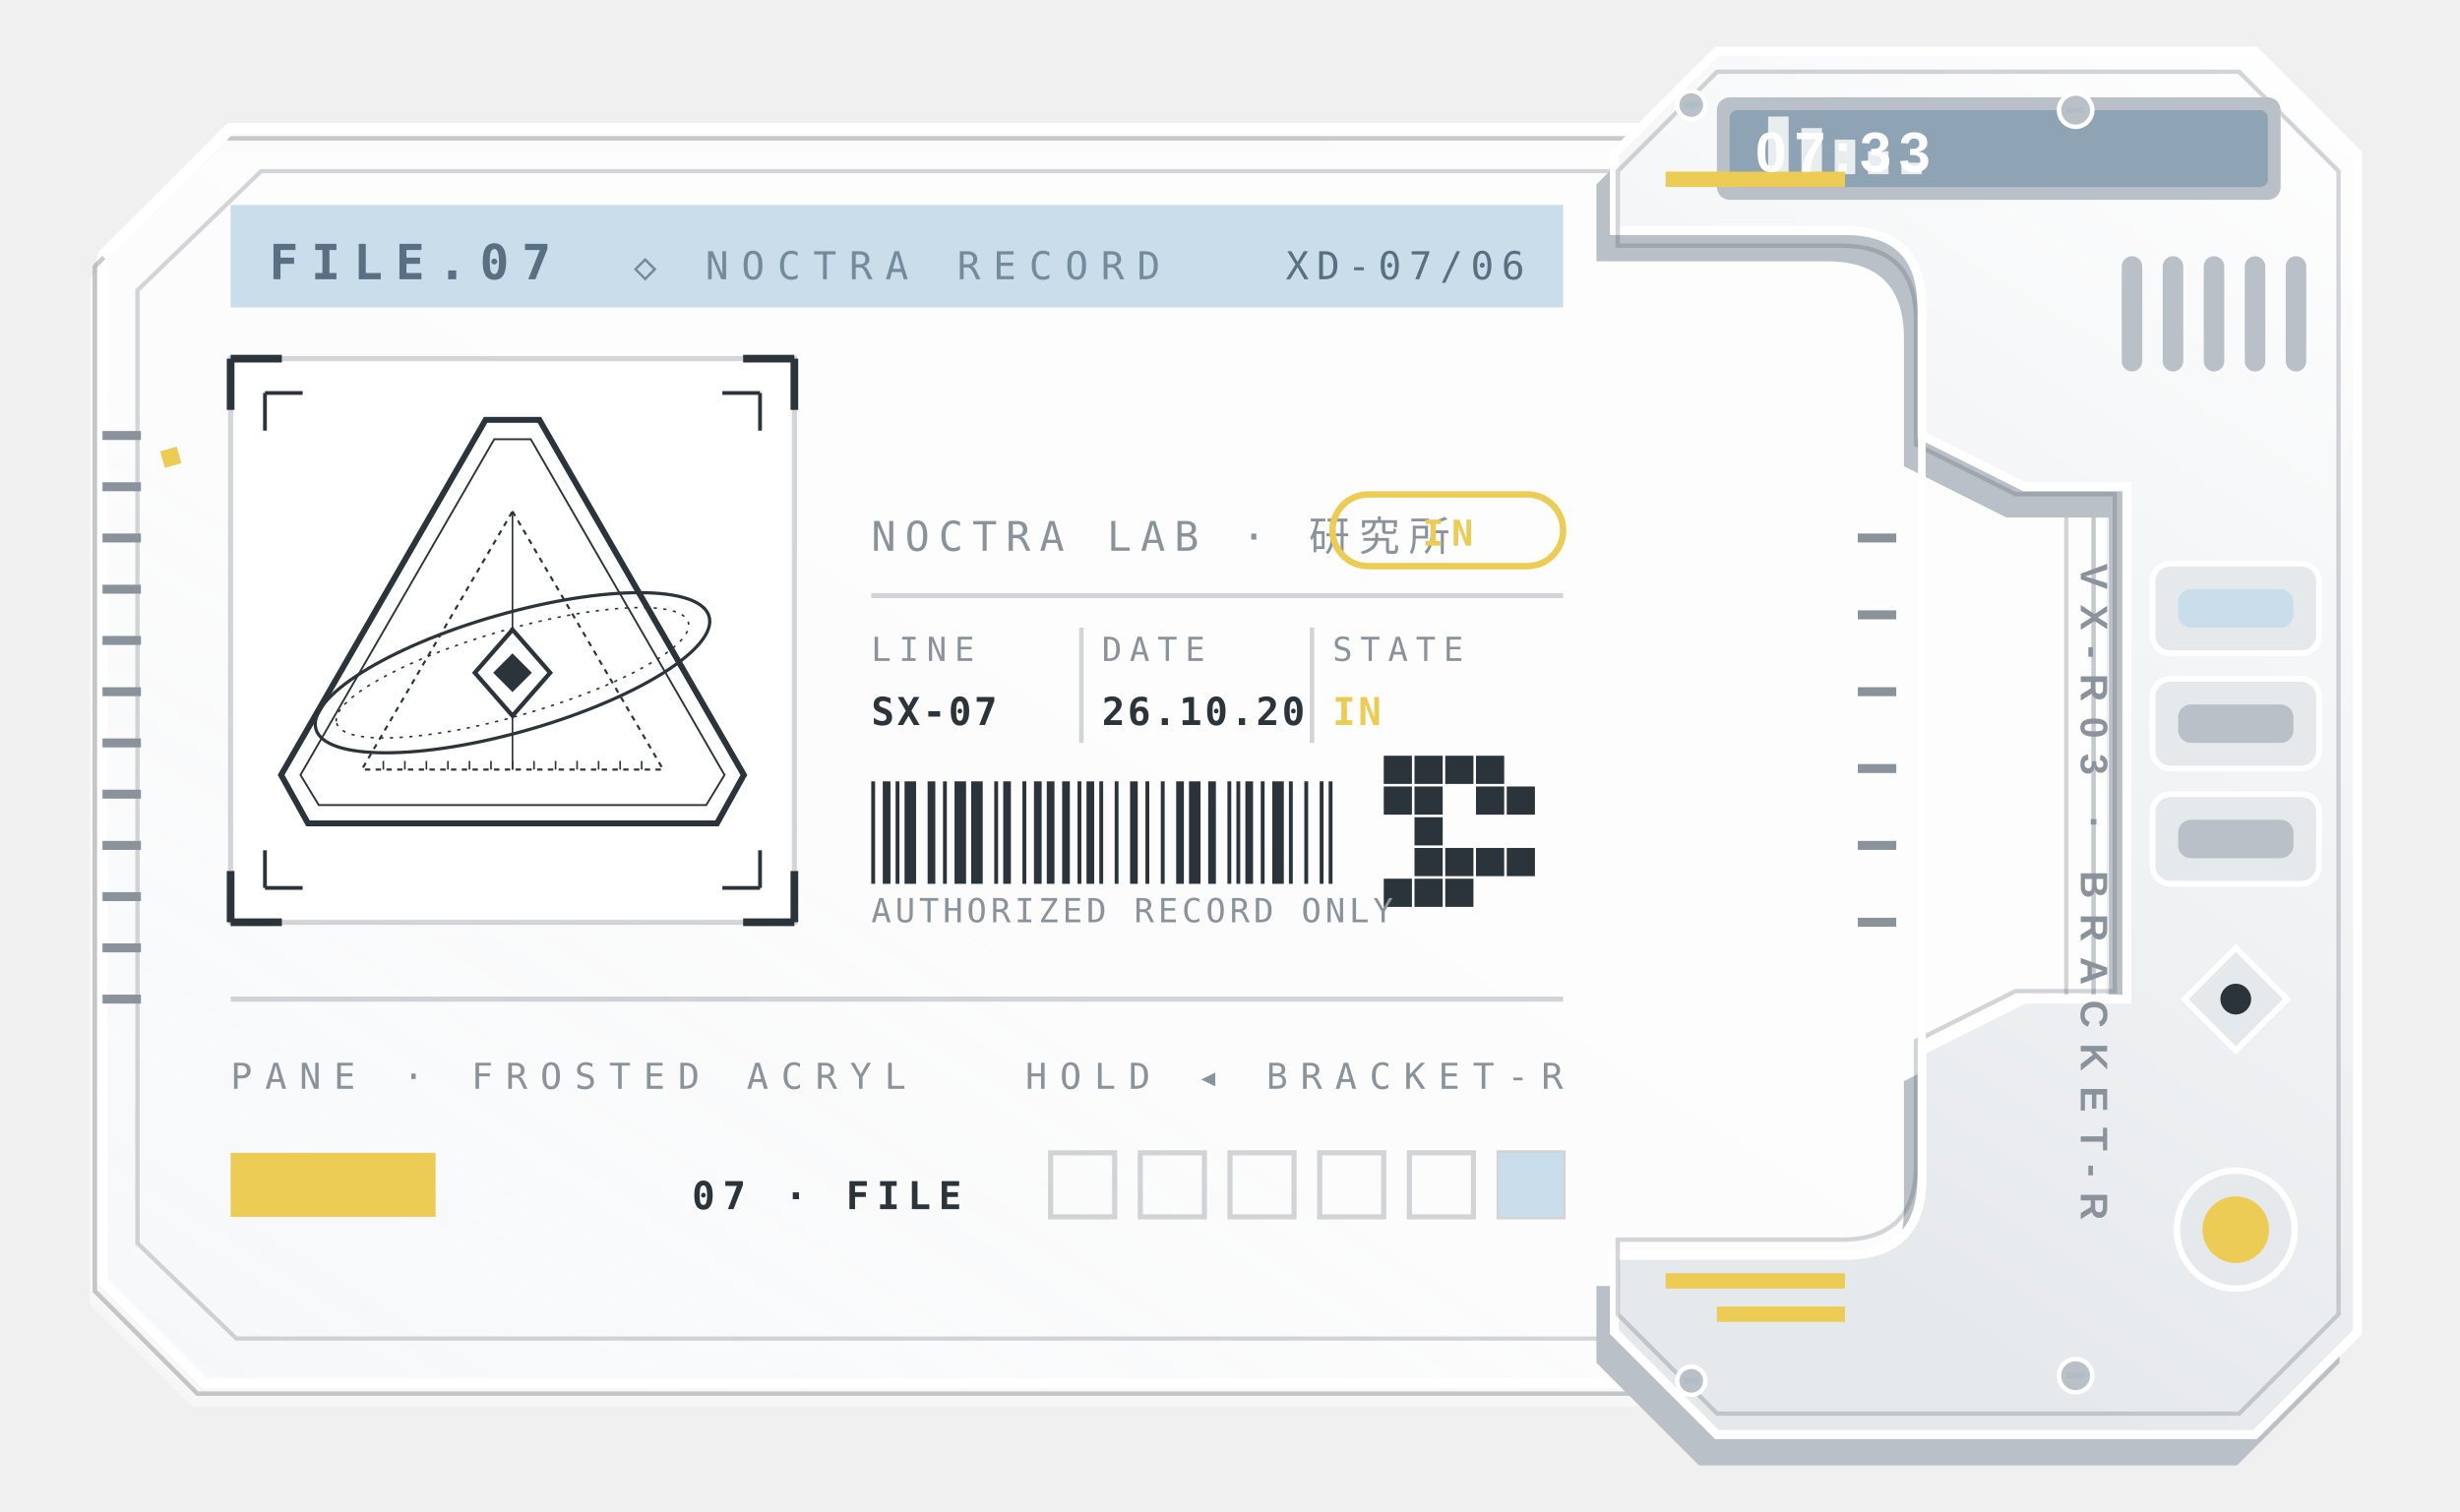
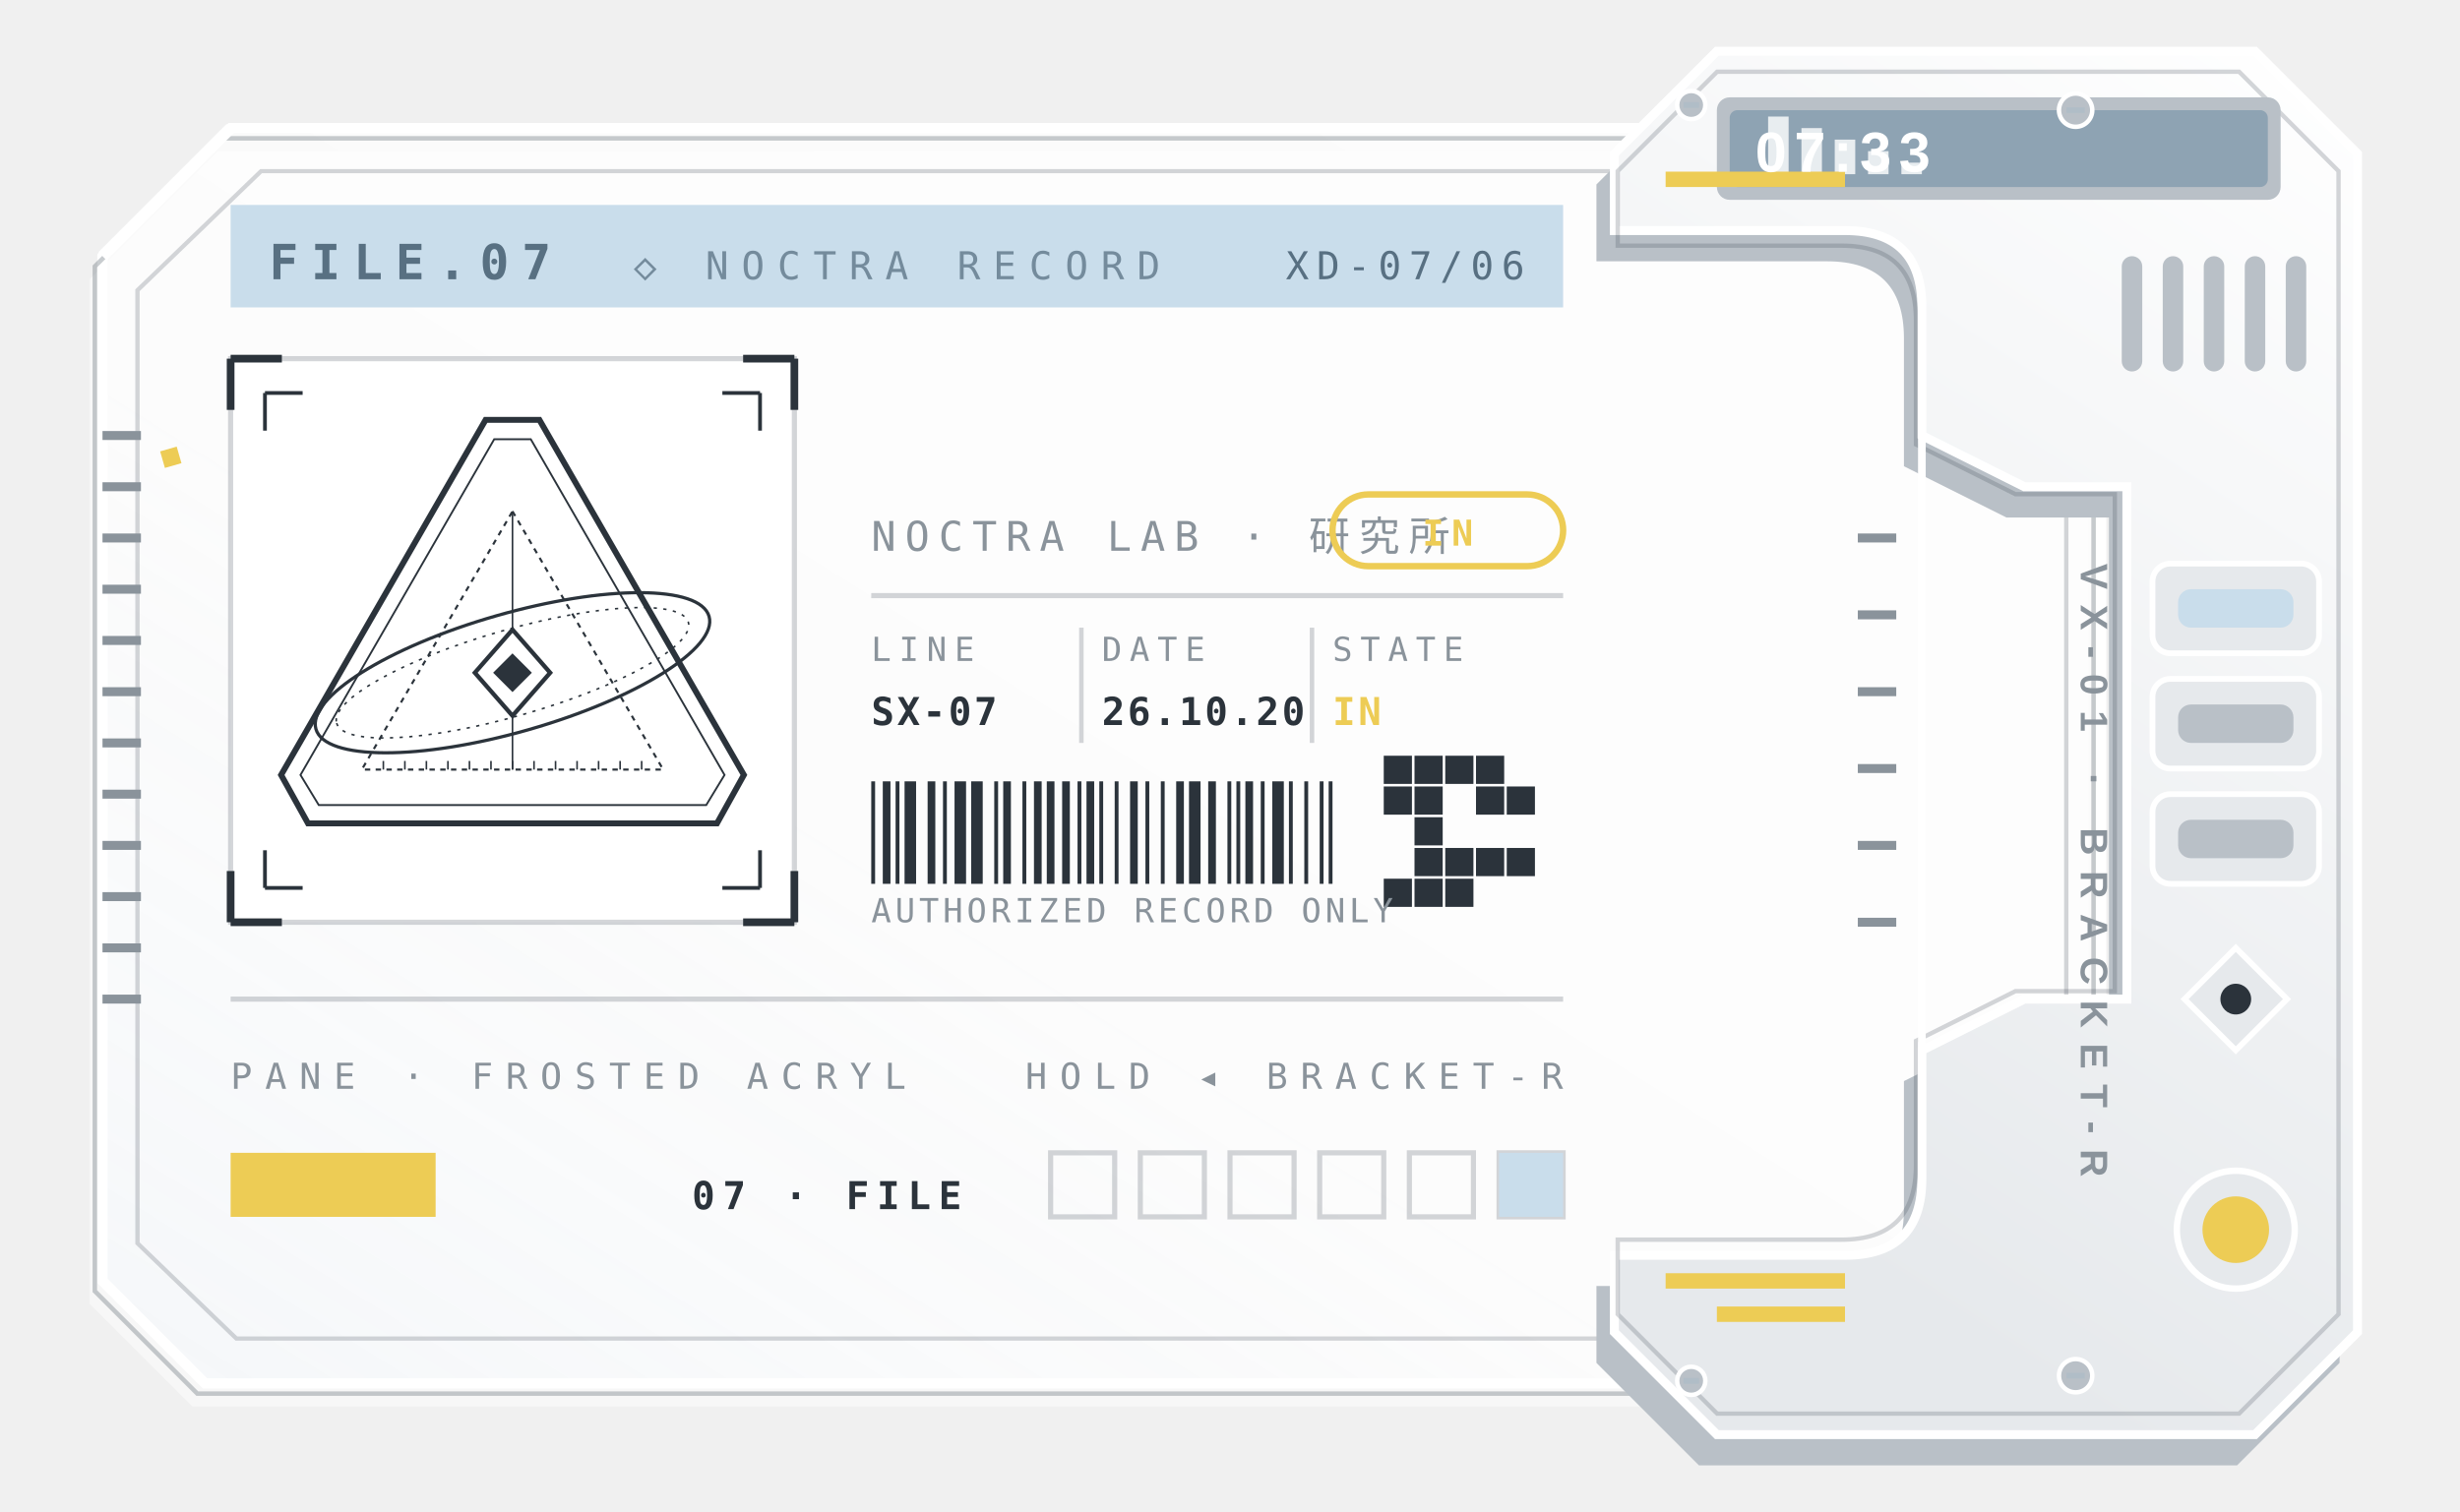
<svg xmlns="http://www.w3.org/2000/svg" width="384" height="236" viewBox="-4 -4 192 118">
  <g transform="translate(184 0) scale(-1 1)">
    <defs>
      <linearGradient id="p5040" x1="0" y1="0" x2="1" y2="1">
        <stop offset="0" stop-color="#FFFFFF" stop-opacity=".82" />
        <stop offset=".6" stop-color="#FFFFFF" stop-opacity=".66" />
        <stop offset="1" stop-color="#F4F7FA" stop-opacity=".74" />
      </linearGradient>
    </defs>
    <path d="M24 6H170L180 16V96L172 104H24Z" fill="rgba(255,255,255,.45)" transform="translate(1 1.8)" />
    <path d="M24 6H170L180 16V96L172 104H24Z" fill="url(#p5040)" />
    <path d="M24 6H170L180 16V96L172 104H24Z" fill="none" stroke="#FFFFFF" stroke-width=".8" />
    <path d="M24 6H170L180 16V96L172 104H24Z" fill="none" stroke="rgba(60,72,84,.28)" stroke-width=".35" transform="translate(.6 .8)" />
    <path d="M24 6H170L180 16V96L172 104H24Z" fill="none" stroke="rgba(60,72,84,.22)" stroke-width=".35" transform="translate(102.0 54.0) scale(.965 .93) translate(-102.0 -54.0)" />
    <path d="M180 30h-3" stroke="#8A939B" stroke-width=".7" />
    <path d="M180 34h-3" stroke="#8A939B" stroke-width=".7" />
    <path d="M180 38h-3" stroke="#8A939B" stroke-width=".7" />
    <path d="M180 42h-3" stroke="#8A939B" stroke-width=".7" />
    <path d="M180 46h-3" stroke="#8A939B" stroke-width=".7" />
    <path d="M180 50h-3" stroke="#8A939B" stroke-width=".7" />
    <path d="M180 54h-3" stroke="#8A939B" stroke-width=".7" />
    <path d="M180 58h-3" stroke="#8A939B" stroke-width=".7" />
    <path d="M180 62h-3" stroke="#8A939B" stroke-width=".7" />
    <path d="M180 66h-3" stroke="#8A939B" stroke-width=".7" />
    <path d="M180 70h-3" stroke="#8A939B" stroke-width=".7" />
    <path d="M180 74h-3" stroke="#8A939B" stroke-width=".7" />
    <path d="M170 6L180 16" stroke="#FFFFFF" stroke-width=".9" />
    <path d="M66 74H170" stroke="rgba(60,72,84,.22)" stroke-width=".4" />
    <rect x="66" y="86" width="5" height="5" fill="none" stroke="rgba(60,72,84,.22)" stroke-width=".4" />
    <rect x="73" y="86" width="5" height="5" fill="none" stroke="rgba(60,72,84,.22)" stroke-width=".4" />
    <rect x="80" y="86" width="5" height="5" fill="none" stroke="rgba(60,72,84,.22)" stroke-width=".4" />
    <rect x="87" y="86" width="5" height="5" fill="none" stroke="rgba(60,72,84,.22)" stroke-width=".4" />
    <rect x="94" y="86" width="5" height="5" fill="none" stroke="rgba(60,72,84,.22)" stroke-width=".4" />
    <rect x="101" y="86" width="5" height="5" fill="none" stroke="rgba(60,72,84,.22)" stroke-width=".4" />
    <rect x="66" y="86" width="5" height="5" fill="#C9DDEB" />
    <rect x="154" y="86" width="16" height="5" fill="#EDCC55" />
    <defs>
      <linearGradient id="b5041" x1="0" y1="0" x2=".35" y2="1">
        <stop offset="0" stop-color="#FFFFFF" />
        <stop offset="1" stop-color="#E6E9EC" />
      </linearGradient>
    </defs>
    <path d="M4 8L12 0H54L62 8V14H44Q38 14 38 20V30L30 34H22V74H30L38 78V88Q38 94 44 94H62V100L54 108H12L4 100Z" fill="#B9C0C7" transform="translate(1.4 2.4)" />
    <path d="M4 8L12 0H54L62 8V14H44Q38 14 38 20V30L30 34H22V74H30L38 78V88Q38 94 44 94H62V100L54 108H12L4 100Z" fill="url(#b5041)" />
    <path d="M4 8L12 0H54L62 8V14H44Q38 14 38 20V30L30 34H22V74H30L38 78V88Q38 94 44 94H62V100L54 108H12L4 100Z" fill="none" stroke="#FFFFFF" stroke-width=".7" />
    <path d="M4 8L12 0H54L62 8V14H44Q38 14 38 20V30L30 34H22V74H30L38 78V88Q38 94 44 94H62V100L54 108H12L4 100Z" fill="none" stroke="rgba(60,72,84,.22)" stroke-width=".35" transform="translate(1.6 1.6) scale(.97)" />
    <rect x="10" y="3.6" width="44" height="8" rx="1" fill="#B9C0C7" />
    <rect x="11" y="4.6" width="42" height="6" rx=".6" fill="#8EA3B3" />
    <rect x="38.0" y="8.7" width="1.6" height="0.9" fill="#FFFFFF" opacity=".8" />
    <rect x="40.6" y="7.8" width="1.6" height="1.8" fill="#FFFFFF" opacity=".8" />
    <rect x="43.2" y="6.9" width="1.6" height="2.7" fill="#FFFFFF" opacity=".8" />
    <rect x="45.8" y="6.0" width="1.6" height="3.6" fill="#FFFFFF" opacity=".8" />
    <rect x="48.4" y="5.1" width="1.6" height="4.5" fill="#FFFFFF" opacity=".8" />
    <rect x="8.0" y="16" width="1.6" height="9" rx=".8" fill="#B9C0C7" />
    <rect x="11.2" y="16" width="1.6" height="9" rx=".8" fill="#B9C0C7" />
    <rect x="14.4" y="16" width="1.6" height="9" rx=".8" fill="#B9C0C7" />
    <rect x="17.6" y="16" width="1.6" height="9" rx=".8" fill="#B9C0C7" />
    <rect x="20.8" y="16" width="1.6" height="9" rx=".8" fill="#B9C0C7" />
    <rect x="7" y="40" width="13" height="7" rx="1.4" fill="#E6E9EC" stroke="#FFFFFF" stroke-width=".45" />
    <rect x="9" y="42" width="9" height="3" rx="1" fill="#C9DDEB" />
    <rect x="7" y="49" width="13" height="7" rx="1.4" fill="#E6E9EC" stroke="#FFFFFF" stroke-width=".45" />
    <rect x="9" y="51" width="9" height="3" rx="1" fill="#B9C0C7" />
    <rect x="7" y="58" width="13" height="7" rx="1.4" fill="#E6E9EC" stroke="#FFFFFF" stroke-width=".45" />
    <rect x="9" y="60" width="9" height="3" rx="1" fill="#B9C0C7" />
    <path d="M13.5 70l4 4l-4 4l-4 -4Z" fill="#E6E9EC" stroke="#FFFFFF" stroke-width=".45" />
    <circle cx="13.5" cy="74" r="1.2" fill="#2B333B" />
    <path d="M44 96H58" stroke="#EDCC55" stroke-width="1.2" />
    <path d="M44 98.6H54" stroke="#EDCC55" stroke-width="1.2" />
    <path d="M44 10H58" stroke="#EDCC55" stroke-width="1.2" />
    <circle cx="13.5" cy="92" r="4.6" fill="#E6E9EC" stroke="#FFFFFF" stroke-width=".5" />
    <circle cx="13.5" cy="92" r="2.6" fill="#EDCC55">
      <animate attributeName="opacity" values="1;.35;1" dur="1.8s" repeatCount="indefinite" />
    </circle>
    <circle cx="26" cy="4.6" r="1.3" fill="#B9C0C7" stroke="#FFFFFF" stroke-width=".35" />
    <path d="M25.285 4.6H26.715" stroke="#B0BDC7" stroke-width=".45" />
    <circle cx="26" cy="103.4" r="1.3" fill="#B9C0C7" stroke="#FFFFFF" stroke-width=".35" />
    <path d="M25.285 103.4H26.715" stroke="#B0BDC7" stroke-width=".45" />
    <circle cx="56" cy="4.2" r="1.1" fill="#B9C0C7" stroke="#FFFFFF" stroke-width=".35" />
    <path d="M55.395 4.2H56.605" stroke="#B0BDC7" stroke-width=".45" />
    <circle cx="56" cy="103.8" r="1.1" fill="#B9C0C7" stroke="#FFFFFF" stroke-width=".35" />
    <path d="M55.395 103.8H56.605" stroke="#B0BDC7" stroke-width=".45" />
    <path d="M38 20V88" stroke="#FFFFFF" stroke-width=".6" />
    <path d="M40 38h3" stroke="#8A939B" stroke-width=".7" />
    <path d="M40 44h3" stroke="#8A939B" stroke-width=".7" />
    <path d="M40 50h3" stroke="#8A939B" stroke-width=".7" />
    <path d="M40 56h3" stroke="#8A939B" stroke-width=".7" />
    <path d="M40 62h3" stroke="#8A939B" stroke-width=".7" />
    <path d="M40 68h3" stroke="#8A939B" stroke-width=".7" />
  </g>
  <rect x="14" y="12" width="104" height="8" fill="#C9DDEB" />
  <text x="17" y="17.8" font-family="IBM Plex Mono, Menlo, monospace" font-weight="600" font-size="3.8" letter-spacing="1" text-anchor="start" fill="#587082">FILE.07</text>
  <text x="66.0" y="17.8" font-family="IBM Plex Mono, Menlo, monospace" font-weight="500" font-size="3" letter-spacing="1" text-anchor="middle" fill="#587082" opacity=".75">◇ NOCTRA RECORD</text>
  <text x="115" y="17.8" font-family="IBM Plex Mono, Menlo, monospace" font-weight="500" font-size="3" letter-spacing="0.6" text-anchor="end" fill="#587082">XD-07/06</text>
  <rect x="14" y="24" width="44" height="44" fill="#FFFFFF" stroke="rgba(60,72,84,.22)" stroke-width=".4" />
  <g transform="translate(15 25) scale(0.420)">
    <path d="M45.00 9.00L55.00 9.00L93.00 75.00L88.00 84.00L12.00 84.00L7.00 75.00Z" fill="none" stroke="#2B333B" stroke-width="1.1" stroke-linejoin="miter" stroke-dasharray="260">
      <animate attributeName="stroke-dashoffset" values="260;260;0;0" keyTimes="0;0;0.25;1" dur="4s" calcMode="spline" keySplines="0 0 1 1;.6 0 .2 1;0 0 1 1" repeatCount="indefinite" />
    </path>
    <path d="M46.60 12.60L53.40 12.60L89.40 75.00L86.00 80.60L14.00 80.60L10.60 75.00Z" fill="none" stroke="#2B333B" stroke-width="0.35" stroke-linejoin="miter" />
    <g>
      <animateTransform attributeName="transform" type="rotate" values="0 50 58;0 50 58;120 50 58;120 50 58" keyTimes="0;.5;.7;1" dur="4s" calcMode="spline" keySplines=".7 0 .2 1;.7 0 .2 1;.7 0 .2 1" repeatCount="indefinite" />
      <path d="M50.00 26.00L78.00 74.00L22.00 74.00Z" fill="none" stroke="#2B333B" stroke-width="0.4" stroke-linejoin="miter" stroke-dasharray="1 1" />
    </g>
    <g>
      <animate attributeName="opacity" values=".25;.25;1;.25;.25" keyTimes="0;0.000;0.040;0.080;1" dur="2s" repeatCount="indefinite" />
      <path d="M26.00 74v-1.6" fill="none" stroke="#2B333B" stroke-width="0.3" />
    </g>
    <g>
      <animate attributeName="opacity" values=".25;.25;1;.25;.25" keyTimes="0;0.077;0.117;0.157;1" dur="2s" repeatCount="indefinite" />
      <path d="M30.00 74v-1.6" fill="none" stroke="#2B333B" stroke-width="0.3" />
    </g>
    <g>
      <animate attributeName="opacity" values=".25;.25;1;.25;.25" keyTimes="0;0.154;0.194;0.234;1" dur="2s" repeatCount="indefinite" />
      <path d="M34.00 74v-1.6" fill="none" stroke="#2B333B" stroke-width="0.3" />
    </g>
    <g>
      <animate attributeName="opacity" values=".25;.25;1;.25;.25" keyTimes="0;0.231;0.271;0.311;1" dur="2s" repeatCount="indefinite" />
      <path d="M38.00 74v-1.6" fill="none" stroke="#2B333B" stroke-width="0.3" />
    </g>
    <g>
      <animate attributeName="opacity" values=".25;.25;1;.25;.25" keyTimes="0;0.308;0.348;0.388;1" dur="2s" repeatCount="indefinite" />
      <path d="M42.00 74v-1.6" fill="none" stroke="#2B333B" stroke-width="0.3" />
    </g>
    <g>
      <animate attributeName="opacity" values=".25;.25;1;.25;.25" keyTimes="0;0.385;0.425;0.465;1" dur="2s" repeatCount="indefinite" />
      <path d="M46.00 74v-1.6" fill="none" stroke="#2B333B" stroke-width="0.3" />
    </g>
    <g>
      <animate attributeName="opacity" values=".25;.25;1;.25;.25" keyTimes="0;0.462;0.502;0.542;1" dur="2s" repeatCount="indefinite" />
      <path d="M50.00 74v-1.6" fill="none" stroke="#2B333B" stroke-width="0.3" />
    </g>
    <g>
      <animate attributeName="opacity" values=".25;.25;1;.25;.25" keyTimes="0;0.538;0.578;0.618;1" dur="2s" repeatCount="indefinite" />
      <path d="M54.00 74v-1.6" fill="none" stroke="#2B333B" stroke-width="0.3" />
    </g>
    <g>
      <animate attributeName="opacity" values=".25;.25;1;.25;.25" keyTimes="0;0.615;0.655;0.695;1" dur="2s" repeatCount="indefinite" />
      <path d="M58.00 74v-1.6" fill="none" stroke="#2B333B" stroke-width="0.3" />
    </g>
    <g>
      <animate attributeName="opacity" values=".25;.25;1;.25;.25" keyTimes="0;0.692;0.732;0.772;1" dur="2s" repeatCount="indefinite" />
      <path d="M62.00 74v-1.6" fill="none" stroke="#2B333B" stroke-width="0.3" />
    </g>
    <g>
      <animate attributeName="opacity" values=".25;.25;1;.25;.25" keyTimes="0;0.769;0.809;0.849;1" dur="2s" repeatCount="indefinite" />
      <path d="M66.00 74v-1.6" fill="none" stroke="#2B333B" stroke-width="0.3" />
    </g>
    <g>
      <animate attributeName="opacity" values=".25;.25;1;.25;.25" keyTimes="0;0.846;0.886;0.926;1" dur="2s" repeatCount="indefinite" />
      <path d="M70.00 74v-1.6" fill="none" stroke="#2B333B" stroke-width="0.3" />
    </g>
    <g>
      <animate attributeName="opacity" values=".25;.25;1;.25;.25" keyTimes="0;0.923;0.961;0.999;1" dur="2s" repeatCount="indefinite" />
      <path d="M74.00 74v-1.6" fill="none" stroke="#2B333B" stroke-width="0.3" />
    </g>
    <path d="M12 56A38 11 0 1 0 88 56A38 11 0 1 0 12 56" transform="rotate(-16 50 56)" fill="none" stroke="#2B333B" stroke-width="0.6" />
    <path d="M16 56A34 8 0 1 0 84 56A34 8 0 1 0 16 56" transform="rotate(-16 50 56)" fill="none" stroke="#2B333B" stroke-width="0.3" stroke-dasharray="0.6 1.2">
      <animate attributeName="stroke-dashoffset" values="0;9" dur="1.5s" repeatCount="indefinite" />
    </path>
    <g transform="rotate(-16 50 56)">
      <rect x="-1.6" y="-1.6" width="3.2" height="3.2" fill="#EDCC55">
        <animateMotion dur="4s" repeatCount="indefinite" path="M12 56A38 11 0 1 0 88 56A38 11 0 1 0 12 56" />
      </rect>
    </g>
    <path d="M50.00 48.00L57.00 56.00L50.00 64.00L43.00 56.00Z" fill="none" stroke="#2B333B" stroke-width="0.8" stroke-linejoin="miter" />
    <g transform="translate(50 56)">
      <g opacity="0">
        <animateTransform attributeName="transform" type="scale" values="1;1;1.8;1.8" keyTimes="0;0.35;0.55;1" dur="4s" repeatCount="indefinite" />
        <animate attributeName="opacity" values="0;0;.9;0;0" keyTimes="0;0.35;0.36;0.55;1" dur="4s" repeatCount="indefinite" />
        <g transform="translate(-50 -56)">
          <path d="M50.00 48.00L57.00 56.00L50.00 64.00L43.00 56.00Z" fill="none" stroke="#EDCC55" stroke-width="0.5" stroke-linejoin="miter" />
        </g>
      </g>
    </g>
    <g>
      <animateTransform attributeName="transform" type="rotate" values="0 50 56;0 50 56;90 50 56;90 50 56" keyTimes="0;.35;.45;1" dur="4s" calcMode="spline" keySplines=".7 0 .2 1;.7 0 .2 1;.7 0 .2 1" repeatCount="indefinite" />
      <path d="M50.00 52.40L53.60 56.00L50.00 59.60L46.40 56.00Z" fill="#2B333B" />
    </g>
    <path d="M50 26V48M50 64V74" fill="none" stroke="#2B333B" stroke-width="0.3" />
    <g transform="translate(50 50)">
      <g>
        <animateTransform attributeName="transform" type="scale" values="1.2;1.2;.96;1;1" keyTimes="0;.28;.38;.44;1" dur="4s" repeatCount="indefinite" />
        <animate attributeName="opacity" values="0;0;1;.2;1;1;0" keyTimes="0;.28;.32;.35;.38;.92;1" dur="4s" repeatCount="indefinite" />
        <g transform="translate(-50 -50)">
          <path d="M4 4h7M4 4v7M96 4h-7M96 4v7M4 96h7M4 96v-7M96 96h-7M96 96v-7" fill="none" stroke="#2B333B" stroke-width="0.7" />
        </g>
      </g>
    </g>
    <text x="50" y="92" text-anchor="middle" font-family="IBM Plex Mono, Menlo, monospace" font-weight="600" font-size="2.8" letter-spacing="0.6" fill="#2B333B" opacity="0" stroke="#FFFFFF" stroke-width="1.4" paint-order="stroke" stroke-linejoin="round">NOCTRA LAB · 07<animate attributeName="opacity" values="0;0;1;1;0;0" keyTimes="0.000;0.000;0.001;0.250;0.251;1.000" dur="4s" repeatCount="indefinite" />
    </text>
    <text x="50" y="92" text-anchor="middle" font-family="IBM Plex Mono, Menlo, monospace" font-weight="600" font-size="2.8" letter-spacing="0.6" fill="#2B333B" opacity="0" stroke="#FFFFFF" stroke-width="1.4" paint-order="stroke" stroke-linejoin="round">NOCTRA LAB · 07<animate attributeName="opacity" values="0;0;1;1;0;0" keyTimes="0.000;0.250;0.251;0.500;0.501;1.000" dur="4s" repeatCount="indefinite" />
    </text>
    <text x="50" y="92" text-anchor="middle" font-family="IBM Plex Mono, Menlo, monospace" font-weight="600" font-size="2.8" letter-spacing="0.6" fill="#2B333B" opacity="0" stroke="#FFFFFF" stroke-width="1.4" paint-order="stroke" stroke-linejoin="round">NOCTRA LAB · ON<animate attributeName="opacity" values="0;0;1;1;0;0" keyTimes="0.000;0.500;0.501;0.750;0.751;1.000" dur="4s" repeatCount="indefinite" />
    </text>
    <text x="50" y="92" text-anchor="middle" font-family="IBM Plex Mono, Menlo, monospace" font-weight="600" font-size="2.8" letter-spacing="0.6" fill="#2B333B" opacity="0" stroke="#FFFFFF" stroke-width="1.4" paint-order="stroke" stroke-linejoin="round">NOCTRA LAB · 07<animate attributeName="opacity" values="0;0;1;1;0;0" keyTimes="0.000;0.750;0.751;1.000;1.000;1.000" dur="4s" repeatCount="indefinite" />
    </text>
  </g>
  <path d="M14 24h4M14 24v4M58 24h-4M58 24v4M14 68h4M14 68v-4M58 68h-4M58 68v-4" stroke="#2B333B" stroke-width=".6" fill="none" />
  <text x="64" y="33" font-family="Archivo, Arial, sans-serif" font-weight="800" font-size="10.5" letter-spacing="0" text-anchor="start" fill="#2B333B" />
  <text x="64" y="39" font-family="IBM Plex Mono, Menlo, monospace" font-weight="500" font-size="3.2" letter-spacing="0.7" text-anchor="start" fill="#8A939B">NOCTRA LAB · 研究所</text>
  <rect x="100" y="34.6" width="18" height="5.6" rx="2.8" fill="none" stroke="#EDCC55" stroke-width=".5" />
  <text x="109" y="38.6" font-family="IBM Plex Mono, Menlo, monospace" font-weight="700" font-size="2.8" letter-spacing="0.6" text-anchor="middle" fill="#EDCC55">IN</text>
  <path d="M64 42.5H118" stroke="rgba(60,72,84,.22)" stroke-width=".4" />
  <text x="64.0" y="47.6" font-family="IBM Plex Mono, Menlo, monospace" font-weight="500" font-size="2.6" letter-spacing="0.6" text-anchor="start" fill="#8A939B">LINE</text>
  <text x="64.0" y="52.6" font-family="IBM Plex Mono, Menlo, monospace" font-weight="600" font-size="3" letter-spacing="0.2" text-anchor="start" fill="#2B333B">SX-07</text>
  <text x="82.0" y="47.6" font-family="IBM Plex Mono, Menlo, monospace" font-weight="500" font-size="2.6" letter-spacing="0.6" text-anchor="start" fill="#8A939B">DATE</text>
  <text x="82.0" y="52.6" font-family="IBM Plex Mono, Menlo, monospace" font-weight="600" font-size="3" letter-spacing="0.2" text-anchor="start" fill="#2B333B">26.10.20</text>
  <path d="M80.4 45V54" stroke="rgba(60,72,84,.22)" stroke-width=".35" />
  <text x="100.0" y="47.6" font-family="IBM Plex Mono, Menlo, monospace" font-weight="500" font-size="2.6" letter-spacing="0.6" text-anchor="start" fill="#8A939B">STATE</text>
  <text x="100.0" y="52.6" font-family="IBM Plex Mono, Menlo, monospace" font-weight="600" font-size="3" letter-spacing="0.2" text-anchor="start" fill="#EDCC55">IN</text>
  <path d="M98.4 45V54" stroke="rgba(60,72,84,.22)" stroke-width=".35" />
  <rect x="64.00" y="57" width="0.3" height="8" fill="#2B333B" />
  <rect x="64.90" y="57" width="0.6" height="8" fill="#2B333B" />
  <rect x="65.90" y="57" width="0.3" height="8" fill="#2B333B" />
  <rect x="66.60" y="57" width="0.9" height="8" fill="#2B333B" />
  <rect x="68.40" y="57" width="0.6" height="8" fill="#2B333B" />
  <rect x="69.60" y="57" width="0.3" height="8" fill="#2B333B" />
  <rect x="70.50" y="57" width="0.9" height="8" fill="#2B333B" />
  <rect x="71.80" y="57" width="0.9" height="8" fill="#2B333B" />
  <rect x="73.60" y="57" width="0.3" height="8" fill="#2B333B" />
  <rect x="74.30" y="57" width="0.6" height="8" fill="#2B333B" />
  <rect x="75.80" y="57" width="0.3" height="8" fill="#2B333B" />
  <rect x="76.70" y="57" width="0.6" height="8" fill="#2B333B" />
  <rect x="77.70" y="57" width="0.6" height="8" fill="#2B333B" />
  <rect x="78.90" y="57" width="0.6" height="8" fill="#2B333B" />
  <rect x="80.10" y="57" width="0.3" height="8" fill="#2B333B" />
  <rect x="80.80" y="57" width="0.6" height="8" fill="#2B333B" />
  <rect x="81.80" y="57" width="0.3" height="8" fill="#2B333B" />
  <rect x="83.00" y="57" width="0.3" height="8" fill="#2B333B" />
  <rect x="84.20" y="57" width="0.6" height="8" fill="#2B333B" />
  <rect x="85.40" y="57" width="0.3" height="8" fill="#2B333B" />
  <rect x="86.60" y="57" width="0.3" height="8" fill="#2B333B" />
  <rect x="87.80" y="57" width="0.6" height="8" fill="#2B333B" />
  <rect x="88.80" y="57" width="0.9" height="8" fill="#2B333B" />
  <rect x="90.30" y="57" width="0.6" height="8" fill="#2B333B" />
  <rect x="91.80" y="57" width="0.3" height="8" fill="#2B333B" />
  <rect x="92.50" y="57" width="0.3" height="8" fill="#2B333B" />
  <rect x="93.20" y="57" width="0.6" height="8" fill="#2B333B" />
  <rect x="94.40" y="57" width="0.3" height="8" fill="#2B333B" />
  <rect x="95.30" y="57" width="0.9" height="8" fill="#2B333B" />
  <rect x="96.60" y="57" width="0.3" height="8" fill="#2B333B" />
  <rect x="97.80" y="57" width="0.3" height="8" fill="#2B333B" />
  <rect x="99.00" y="57" width="0.3" height="8" fill="#2B333B" />
  <rect x="99.70" y="57" width="0.3" height="8" fill="#2B333B" />
  <g transform="translate(104 55)">
    <rect x="0.0" y="0.0" width="2.2" height="2.2" fill="#2B333B" />
    <rect x="2.4" y="0.0" width="2.2" height="2.2" fill="#2B333B" />
    <rect x="4.8" y="0.0" width="2.2" height="2.2" fill="#2B333B" />
    <rect x="7.2" y="0.0" width="2.2" height="2.2" fill="#2B333B" />
    <rect x="0.0" y="2.4" width="2.2" height="2.2" fill="#2B333B" />
    <rect x="2.4" y="2.4" width="2.2" height="2.2" fill="#2B333B" />
    <rect x="7.2" y="2.4" width="2.2" height="2.2" fill="#2B333B" />
    <rect x="9.6" y="2.4" width="2.2" height="2.2" fill="#2B333B" />
    <rect x="2.4" y="4.8" width="2.2" height="2.2" fill="#2B333B" />
    <rect x="2.4" y="7.2" width="2.2" height="2.2" fill="#2B333B" />
    <rect x="4.8" y="7.2" width="2.2" height="2.2" fill="#2B333B" />
    <rect x="7.2" y="7.2" width="2.2" height="2.2" fill="#2B333B" />
    <rect x="9.6" y="7.2" width="2.2" height="2.2" fill="#2B333B" />
    <rect x="0.0" y="9.6" width="2.2" height="2.2" fill="#2B333B" />
    <rect x="2.4" y="9.6" width="2.2" height="2.2" fill="#2B333B" />
    <rect x="4.8" y="9.6" width="2.2" height="2.2" fill="#2B333B" />
  </g>
  <text x="64" y="68" font-family="IBM Plex Mono, Menlo, monospace" font-weight="500" font-size="2.6" letter-spacing="0.3" text-anchor="start" fill="#8A939B">AUTHORIZED RECORD ONLY</text>
  <text x="14" y="81" font-family="IBM Plex Mono, Menlo, monospace" font-weight="500" font-size="2.8" letter-spacing="1" text-anchor="start" fill="#8A939B">PANE · FROSTED ACRYL</text>
  <text x="118" y="81" font-family="IBM Plex Mono, Menlo, monospace" font-weight="500" font-size="2.8" letter-spacing="1" text-anchor="end" fill="#8A939B">HOLD ◂ BRACKET-R</text>
  <text x="50" y="90.4" font-family="IBM Plex Mono, Menlo, monospace" font-weight="600" font-size="3" letter-spacing="0.6" text-anchor="start" fill="#2B333B">07 · FILE</text>
  <text x="133" y="9.4" font-family="Archivo, Arial, sans-serif" font-weight="800" font-size="4.4" letter-spacing="0.6" text-anchor="start" fill="#FFFFFF">07:33</text>
-   <text x="0" y="0" font-family="Archivo, Arial, sans-serif" font-weight="700" font-size="3" letter-spacing="1.2" text-anchor="start" fill="#8A939B" transform="translate(158.4 40) rotate(90)">VX-R03 · BRACKET-R</text>
+   <text x="0" y="0" font-family="Archivo, Arial, sans-serif" font-weight="700" font-size="3" letter-spacing="1.2" text-anchor="start" fill="#8A939B" transform="translate(158.4 40) rotate(90)">VX-01 · BRACKET-R</text>
</svg>
